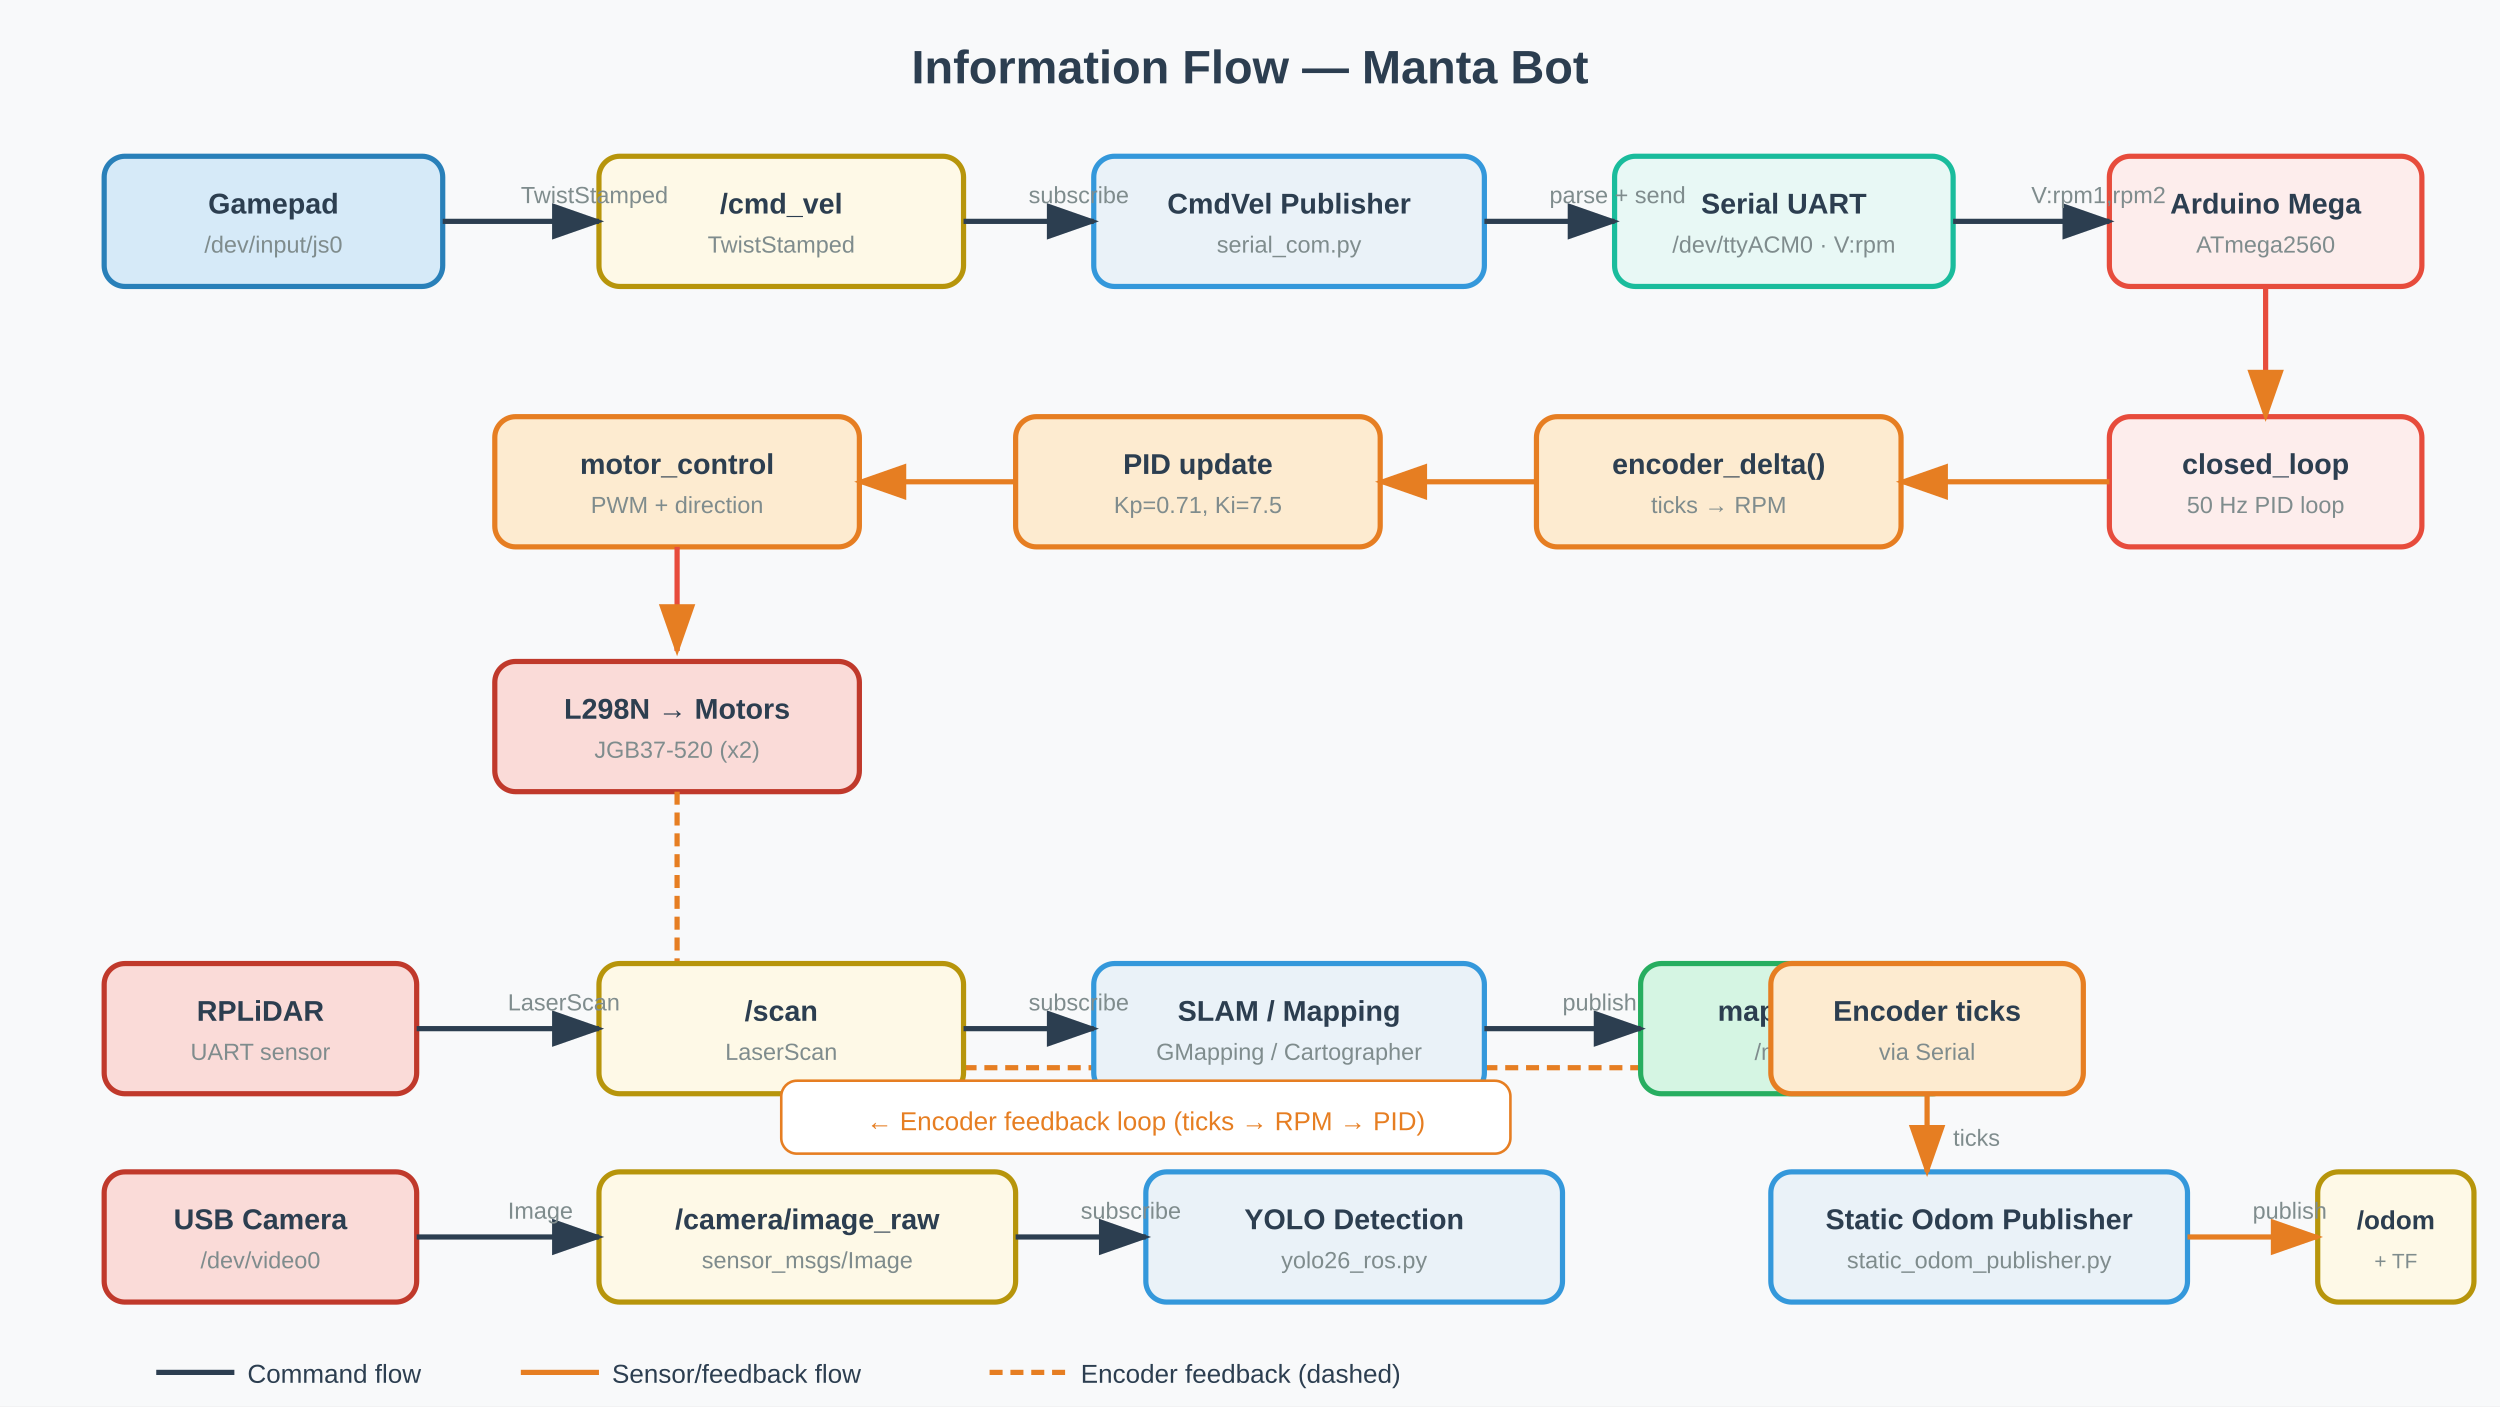
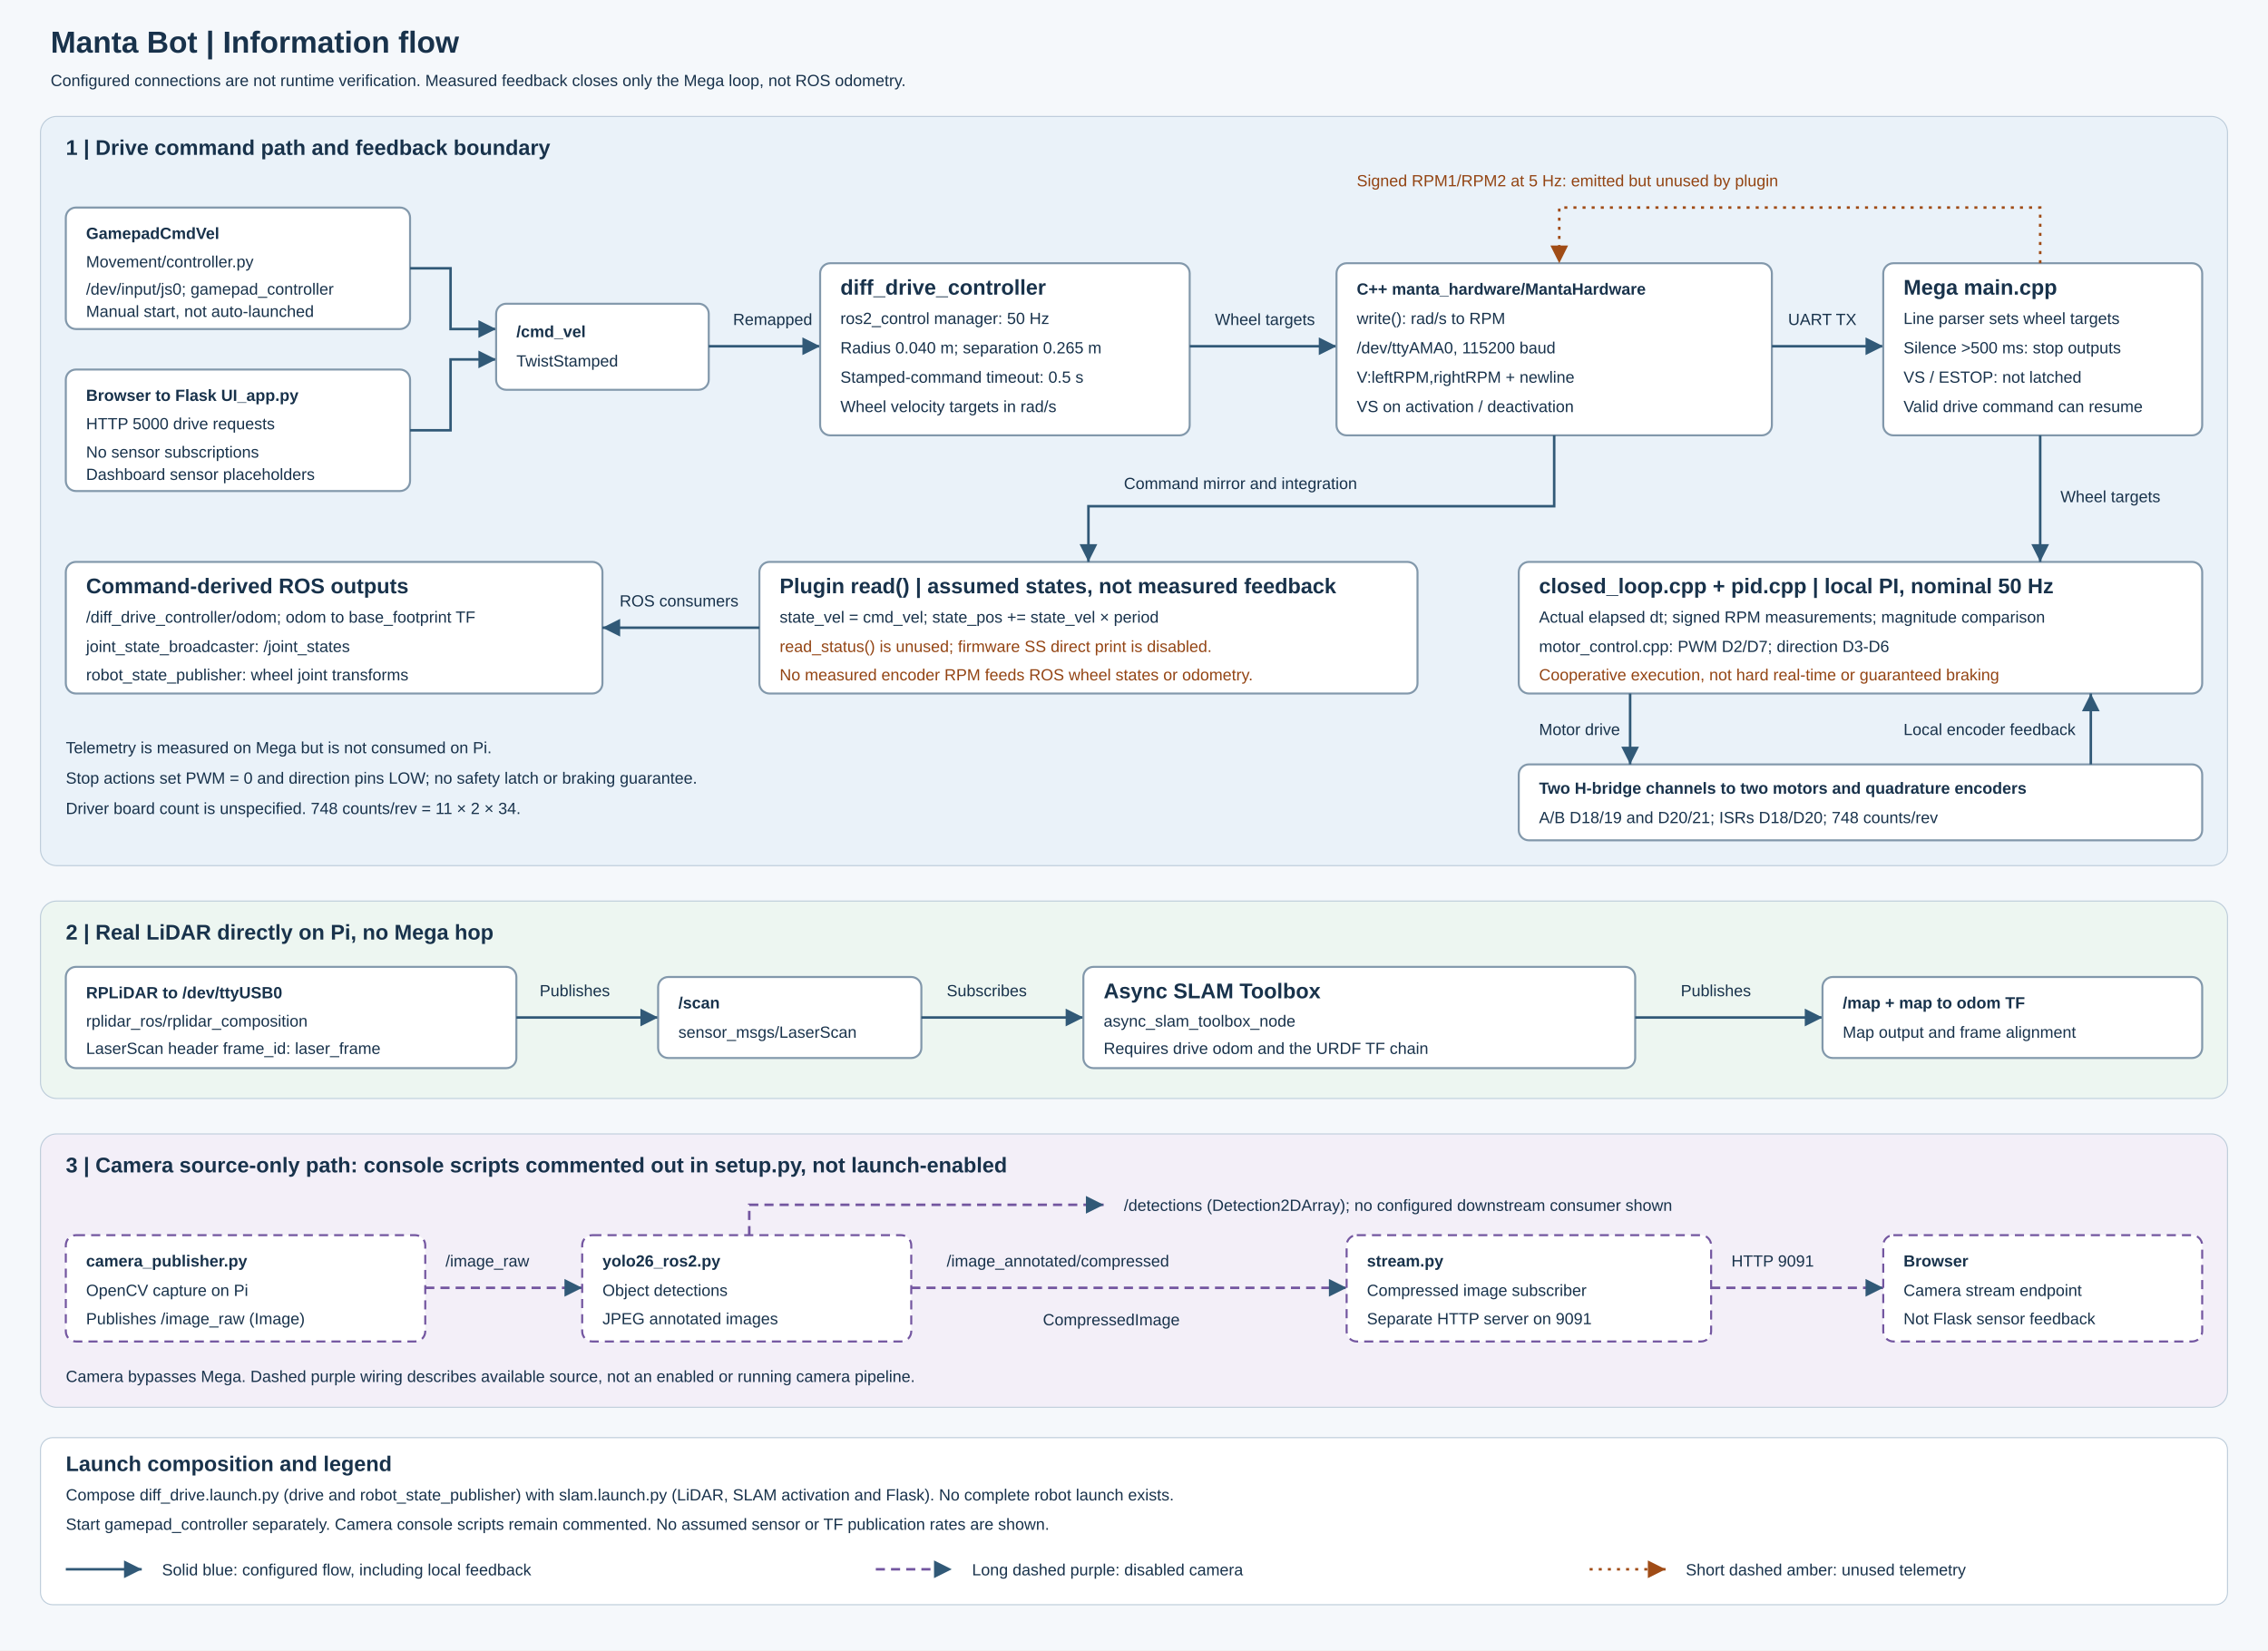
- <svg xmlns="http://www.w3.org/2000/svg" viewBox="0 0 960 540" font-family="'Segoe UI', Arial, sans-serif">
-   <rect width="960" height="540" fill="#f8f9fa" />
-   <text x="480" y="32" text-anchor="middle" font-size="18" font-weight="bold" fill="#2c3e50">Information Flow — Manta Bot</text>
+ <svg xmlns="http://www.w3.org/2000/svg" viewBox="0 0 2240 1630" font-family="Arial, sans-serif" font-size="16" fill="#18324b" role="img" aria-labelledby="title desc">
  <defs>
-     <marker id="arrow-blue" markerWidth="10" markerHeight="7" refX="9" refY="3.5" orient="auto">
-       <polygon points="0 0, 10 3.5, 0 7" fill="#2c3e50" />
+     <marker id="arrow" viewBox="0 0 10 10" refX="10" refY="5" markerWidth="7" markerHeight="7" orient="auto">
+       <path d="M0 0 L10 5 L0 10 Z" fill="#315977" />
    </marker>
-     <marker id="arrow-green" markerWidth="10" markerHeight="7" refX="9" refY="3.5" orient="auto">
-       <polygon points="0 0, 10 3.5, 0 7" fill="#27ae60" />
+     <marker id="unused-arrow" viewBox="0 0 10 10" refX="10" refY="5" markerWidth="7" markerHeight="7" orient="auto">
+       <path d="M0 0 L10 5 L0 10 Z" fill="#a04c16" />
    </marker>
-     <marker id="arrow-orange" markerWidth="10" markerHeight="7" refX="9" refY="3.5" orient="auto">
-       <polygon points="0 0, 10 3.5, 0 7" fill="#e67e22" />
-     </marker>
+     <style>.card{fill:#fff;stroke:#8298ab;stroke-width:2}.edge{fill:none;stroke:#315977;stroke-width:2.5;marker-end:url(#arrow)}.disabled{stroke:#7356a0;stroke-dasharray:9 6}.unused{fill:none;stroke:#a04c16;stroke-width:2.5;stroke-dasharray:3 6;marker-end:url(#unused-arrow)}.heading{font-size:21px;font-weight:bold}.warning{fill:#934413}</style>
  </defs>
-   <rect x="40" y="60" width="130" height="50" rx="8" fill="#d6eaf8" stroke="#2980b9" stroke-width="2" />
-   <text x="105" y="82" text-anchor="middle" font-size="11" font-weight="bold" fill="#2c3e50">Gamepad</text>
-   <text x="105" y="97" text-anchor="middle" font-size="9" fill="#7f8c8d">/dev/input/js0</text>
-   <rect x="230" y="60" width="140" height="50" rx="8" fill="#fef9e7" stroke="#b7950b" stroke-width="2" />
-   <text x="300" y="82" text-anchor="middle" font-size="11" font-weight="bold" fill="#2c3e50">/cmd_vel</text>
-   <text x="300" y="97" text-anchor="middle" font-size="9" fill="#7f8c8d">TwistStamped</text>
-   <rect x="420" y="60" width="150" height="50" rx="8" fill="#eaf2f8" stroke="#3498db" stroke-width="2" />
-   <text x="495" y="82" text-anchor="middle" font-size="11" font-weight="bold" fill="#2c3e50">CmdVel Publisher</text>
-   <text x="495" y="97" text-anchor="middle" font-size="9" fill="#7f8c8d">serial_com.py</text>
-   <rect x="620" y="60" width="130" height="50" rx="8" fill="#e8f8f5" stroke="#1abc9c" stroke-width="2" />
-   <text x="685" y="82" text-anchor="middle" font-size="11" font-weight="bold" fill="#2c3e50">Serial UART</text>
-   <text x="685" y="97" text-anchor="middle" font-size="9" fill="#7f8c8d">/dev/ttyACM0 · V:rpm</text>
-   <rect x="810" y="60" width="120" height="50" rx="8" fill="#fdedec" stroke="#e74c3c" stroke-width="2" />
-   <text x="870" y="82" text-anchor="middle" font-size="11" font-weight="bold" fill="#2c3e50">Arduino Mega</text>
-   <text x="870" y="97" text-anchor="middle" font-size="9" fill="#7f8c8d">ATmega2560</text>
-   <line x1="170" y1="85" x2="230" y2="85" stroke="#2c3e50" stroke-width="2" marker-end="url(#arrow-blue)" />
-   <text x="200" y="78" font-size="9" fill="#7f8c8d">TwistStamped</text>
-   <line x1="370" y1="85" x2="420" y2="85" stroke="#2c3e50" stroke-width="2" marker-end="url(#arrow-blue)" />
-   <text x="395" y="78" font-size="9" fill="#7f8c8d">subscribe</text>
-   <line x1="570" y1="85" x2="620" y2="85" stroke="#2c3e50" stroke-width="2" marker-end="url(#arrow-blue)" />
-   <text x="595" y="78" font-size="9" fill="#7f8c8d">parse + send</text>
-   <line x1="750" y1="85" x2="810" y2="85" stroke="#2c3e50" stroke-width="2" marker-end="url(#arrow-blue)" />
-   <text x="780" y="78" font-size="9" fill="#7f8c8d">V:rpm1,rpm2</text>
-   <rect x="810" y="160" width="120" height="50" rx="8" fill="#fdedec" stroke="#e74c3c" stroke-width="2" />
-   <text x="870" y="182" text-anchor="middle" font-size="11" font-weight="bold" fill="#2c3e50">closed_loop</text>
-   <text x="870" y="197" text-anchor="middle" font-size="9" fill="#7f8c8d">50 Hz PID loop</text>
-   <line x1="870" y1="110" x2="870" y2="160" stroke="#e74c3c" stroke-width="2" marker-end="url(#arrow-orange)" />
-   <rect x="590" y="160" width="140" height="50" rx="8" fill="#fdebd0" stroke="#e67e22" stroke-width="2" />
-   <text x="660" y="182" text-anchor="middle" font-size="11" font-weight="bold" fill="#2c3e50">encoder_delta()</text>
-   <text x="660" y="197" text-anchor="middle" font-size="9" fill="#7f8c8d">ticks → RPM</text>
-   <rect x="390" y="160" width="140" height="50" rx="8" fill="#fdebd0" stroke="#e67e22" stroke-width="2" />
-   <text x="460" y="182" text-anchor="middle" font-size="11" font-weight="bold" fill="#2c3e50">PID update</text>
-   <text x="460" y="197" text-anchor="middle" font-size="9" fill="#7f8c8d">Kp=0.71, Ki=7.5</text>
-   <rect x="190" y="160" width="140" height="50" rx="8" fill="#fdebd0" stroke="#e67e22" stroke-width="2" />
-   <text x="260" y="182" text-anchor="middle" font-size="11" font-weight="bold" fill="#2c3e50">motor_control</text>
-   <text x="260" y="197" text-anchor="middle" font-size="9" fill="#7f8c8d">PWM + direction</text>
-   <line x1="810" y1="185" x2="730" y2="185" stroke="#e67e22" stroke-width="2" marker-end="url(#arrow-orange)" />
-   <line x1="590" y1="185" x2="530" y2="185" stroke="#e67e22" stroke-width="2" marker-end="url(#arrow-orange)" />
-   <line x1="390" y1="185" x2="330" y2="185" stroke="#e67e22" stroke-width="2" marker-end="url(#arrow-orange)" />
-   <line x1="260" y1="210" x2="260" y2="250" stroke="#e74c3c" stroke-width="2" marker-end="url(#arrow-orange)" />
-   <rect x="190" y="254" width="140" height="50" rx="8" fill="#fadbd8" stroke="#c0392b" stroke-width="2" />
-   <text x="260" y="276" text-anchor="middle" font-size="11" font-weight="bold" fill="#2c3e50">L298N → Motors</text>
-   <text x="260" y="291" text-anchor="middle" font-size="9" fill="#7f8c8d">JGB37-520 (x2)</text>
-   <path d="M 260 304 L 260 410 L 660 410" stroke="#e67e22" stroke-width="2" fill="none" marker-end="url(#arrow-orange)" stroke-dasharray="5,3" />
-   <rect x="40" y="370" width="120" height="50" rx="8" fill="#fadbd8" stroke="#c0392b" stroke-width="2" />
-   <text x="100" y="392" text-anchor="middle" font-size="11" font-weight="bold" fill="#2c3e50">RPLiDAR</text>
-   <text x="100" y="407" text-anchor="middle" font-size="9" fill="#7f8c8d">UART sensor</text>
-   <rect x="230" y="370" width="140" height="50" rx="8" fill="#fef9e7" stroke="#b7950b" stroke-width="2" />
-   <text x="300" y="392" text-anchor="middle" font-size="11" font-weight="bold" fill="#2c3e50">/scan</text>
-   <text x="300" y="407" text-anchor="middle" font-size="9" fill="#7f8c8d">LaserScan</text>
-   <rect x="420" y="370" width="150" height="50" rx="8" fill="#eaf2f8" stroke="#3498db" stroke-width="2" />
-   <text x="495" y="392" text-anchor="middle" font-size="11" font-weight="bold" fill="#2c3e50">SLAM / Mapping</text>
-   <text x="495" y="407" text-anchor="middle" font-size="9" fill="#7f8c8d">GMapping / Cartographer</text>
-   <rect x="630" y="370" width="120" height="50" rx="8" fill="#d5f5e3" stroke="#27ae60" stroke-width="2" />
-   <text x="690" y="392" text-anchor="middle" font-size="11" font-weight="bold" fill="#2c3e50">map + pose</text>
-   <text x="690" y="407" text-anchor="middle" font-size="9" fill="#7f8c8d">/map, /tf</text>
-   <line x1="160" y1="395" x2="230" y2="395" stroke="#2c3e50" stroke-width="2" marker-end="url(#arrow-blue)" />
-   <text x="195" y="388" font-size="9" fill="#7f8c8d">LaserScan</text>
-   <line x1="370" y1="395" x2="420" y2="395" stroke="#2c3e50" stroke-width="2" marker-end="url(#arrow-blue)" />
-   <text x="395" y="388" font-size="9" fill="#7f8c8d">subscribe</text>
-   <line x1="570" y1="395" x2="630" y2="395" stroke="#2c3e50" stroke-width="2" marker-end="url(#arrow-blue)" />
-   <text x="600" y="388" font-size="9" fill="#7f8c8d">publish</text>
-   <rect x="40" y="450" width="120" height="50" rx="8" fill="#fadbd8" stroke="#c0392b" stroke-width="2" />
-   <text x="100" y="472" text-anchor="middle" font-size="11" font-weight="bold" fill="#2c3e50">USB Camera</text>
-   <text x="100" y="487" text-anchor="middle" font-size="9" fill="#7f8c8d">/dev/video0</text>
-   <rect x="230" y="450" width="160" height="50" rx="8" fill="#fef9e7" stroke="#b7950b" stroke-width="2" />
-   <text x="310" y="472" text-anchor="middle" font-size="11" font-weight="bold" fill="#2c3e50">/camera/image_raw</text>
-   <text x="310" y="487" text-anchor="middle" font-size="9" fill="#7f8c8d">sensor_msgs/Image</text>
-   <rect x="440" y="450" width="160" height="50" rx="8" fill="#eaf2f8" stroke="#3498db" stroke-width="2" />
-   <text x="520" y="472" text-anchor="middle" font-size="11" font-weight="bold" fill="#2c3e50">YOLO Detection</text>
-   <text x="520" y="487" text-anchor="middle" font-size="9" fill="#7f8c8d">yolo26_ros.py</text>
-   <line x1="160" y1="475" x2="230" y2="475" stroke="#2c3e50" stroke-width="2" marker-end="url(#arrow-blue)" />
-   <text x="195" y="468" font-size="9" fill="#7f8c8d">Image</text>
-   <line x1="390" y1="475" x2="440" y2="475" stroke="#2c3e50" stroke-width="2" marker-end="url(#arrow-blue)" />
-   <text x="415" y="468" font-size="9" fill="#7f8c8d">subscribe</text>
-   <rect x="680" y="370" width="120" height="50" rx="8" fill="#fdebd0" stroke="#e67e22" stroke-width="2" />
-   <text x="740" y="392" text-anchor="middle" font-size="11" font-weight="bold" fill="#2c3e50">Encoder ticks</text>
-   <text x="740" y="407" text-anchor="middle" font-size="9" fill="#7f8c8d">via Serial</text>
-   <rect x="680" y="450" width="160" height="50" rx="8" fill="#eaf2f8" stroke="#3498db" stroke-width="2" />
-   <text x="760" y="472" text-anchor="middle" font-size="11" font-weight="bold" fill="#2c3e50">Static Odom Publisher</text>
-   <text x="760" y="487" text-anchor="middle" font-size="9" fill="#7f8c8d">static_odom_publisher.py</text>
-   <rect x="890" y="450" width="60" height="50" rx="8" fill="#fef9e7" stroke="#b7950b" stroke-width="2" />
-   <text x="920" y="472" text-anchor="middle" font-size="10" font-weight="bold" fill="#2c3e50">/odom</text>
-   <text x="920" y="487" text-anchor="middle" font-size="8" fill="#7f8c8d">+ TF</text>
-   <line x1="740" y1="420" x2="740" y2="450" stroke="#e67e22" stroke-width="2" marker-end="url(#arrow-orange)" />
-   <text x="750" y="440" font-size="9" fill="#7f8c8d">ticks</text>
-   <line x1="840" y1="475" x2="890" y2="475" stroke="#e67e22" stroke-width="2" marker-end="url(#arrow-orange)" />
-   <text x="865" y="468" font-size="9" fill="#7f8c8d">publish</text>
-   <rect x="300" y="415" width="280" height="28" rx="6" fill="#ffffff" stroke="#e67e22" stroke-width="1" />
-   <text x="440" y="434" text-anchor="middle" font-size="10" fill="#e67e22">← Encoder feedback loop (ticks → RPM → PID)</text>
-   <rect x="40" y="518" width="880" height="18" rx="4" fill="#f8f9fa" />
-   <line x1="60" y1="527" x2="90" y2="527" stroke="#2c3e50" stroke-width="2" />
-   <text x="95" y="531" font-size="10" fill="#2c3e50">Command flow</text>
-   <line x1="200" y1="527" x2="230" y2="527" stroke="#e67e22" stroke-width="2" />
-   <text x="235" y="531" font-size="10" fill="#2c3e50">Sensor/feedback flow</text>
-   <line x1="380" y1="527" x2="410" y2="527" stroke="#e67e22" stroke-width="2" stroke-dasharray="5,3" />
-   <text x="415" y="531" font-size="10" fill="#2c3e50">Encoder feedback (dashed)</text>
+   <rect width="2240" height="1630" fill="#f5f8fb" />
+   <text x="50" y="52" font-size="30" font-weight="bold">Manta Bot | Information flow</text>
+   <text x="50" y="85">Configured connections are not runtime verification. Measured feedback closes only the Mega loop, not ROS odometry.</text>
+   <rect x="40" y="115" width="2160" height="740" rx="16" fill="#eaf2f9" stroke="#bbcbd9" />
+   <text x="65" y="153" class="heading">1 | Drive command path and feedback boundary</text>
+   <rect x="65" y="205" width="340" height="120" rx="10" class="card" />
+   <text x="85" y="236" font-weight="bold">GamepadCmdVel</text>
+   <text x="85" y="264">Movement/controller.py</text>
+   <text x="85" y="291">/dev/input/js0; gamepad_controller</text>
+   <text x="85" y="313">Manual start, not auto-launched</text>
+   <rect x="65" y="365" width="340" height="120" rx="10" class="card" />
+   <text x="85" y="396" font-weight="bold">Browser to Flask UI_app.py</text>
+   <text x="85" y="424">HTTP 5000 drive requests</text>
+   <text x="85" y="452">No sensor subscriptions</text>
+   <text x="85" y="474">Dashboard sensor placeholders</text>
+   <path d="M405 265 H445 V325 H490" class="edge" />
+   <path d="M405 425 H445 V355 H490" class="edge" />
+   <rect x="490" y="300" width="210" height="85" rx="10" class="card" />
+   <text x="510" y="333" font-weight="bold">/cmd_vel</text>
+   <text x="510" y="362">TwistStamped</text>
+   <path d="M700 342 H810" class="edge" />
+   <text x="724" y="321">Remapped</text>
+   <rect x="810" y="260" width="365" height="170" rx="10" class="card" />
+   <text x="830" y="291" class="heading">diff_drive_controller</text>
+   <text x="830" y="320">ros2_control manager: 50 Hz</text>
+   <text x="830" y="349">Radius 0.040 m; separation 0.265 m</text>
+   <text x="830" y="378">Stamped-command timeout: 0.5 s</text>
+   <text x="830" y="407">Wheel velocity targets in rad/s</text>
+   <path d="M1175 342 H1320" class="edge" />
+   <text x="1200" y="321">Wheel targets</text>
+   <rect x="1320" y="260" width="430" height="170" rx="10" class="card" />
+   <text x="1340" y="291" font-weight="bold">C++ manta_hardware/MantaHardware</text>
+   <text x="1340" y="320">write(): rad/s to RPM</text>
+   <text x="1340" y="349">/dev/ttyAMA0, 115200 baud</text>
+   <text x="1340" y="378">V:leftRPM,rightRPM + newline</text>
+   <text x="1340" y="407">VS on activation / deactivation</text>
+   <path d="M1750 342 H1860" class="edge" />
+   <text x="1766" y="321">UART TX</text>
+   <rect x="1860" y="260" width="315" height="170" rx="10" class="card" />
+   <text x="1880" y="291" class="heading">Mega main.cpp</text>
+   <text x="1880" y="320">Line parser sets wheel targets</text>
+   <text x="1880" y="349">Silence &gt;500 ms: stop outputs</text>
+   <text x="1880" y="378">VS / ESTOP: not latched</text>
+   <text x="1880" y="407">Valid drive command can resume</text>
+   <path d="M2015 260 V205 H1540 V260" class="unused" />
+   <text x="1340" y="184" class="warning">Signed RPM1/RPM2 at 5 Hz: emitted but unused by plugin</text>
+   <rect x="65" y="555" width="530" height="130" rx="10" class="card" />
+   <text x="85" y="586" class="heading">Command-derived ROS outputs</text>
+   <text x="85" y="615">/diff_drive_controller/odom; odom to base_footprint TF</text>
+   <text x="85" y="644">joint_state_broadcaster: /joint_states</text>
+   <text x="85" y="672">robot_state_publisher: wheel joint transforms</text>
+   <rect x="750" y="555" width="650" height="130" rx="10" class="card" />
+   <text x="770" y="586" class="heading">Plugin read() | assumed states, not measured feedback</text>
+   <text x="770" y="615">state_vel = cmd_vel; state_pos += state_vel × period</text>
+   <text x="770" y="644" class="warning">read_status() is unused; firmware SS direct print is disabled.</text>
+   <text x="770" y="672" class="warning">No measured encoder RPM feeds ROS wheel states or odometry.</text>
+   <path d="M1535 430 V500 H1075 V555" class="edge" />
+   <text x="1110" y="483">Command mirror and integration</text>
+   <path d="M750 620 H595" class="edge" />
+   <text x="612" y="599">ROS consumers</text>
+   <rect x="1500" y="555" width="675" height="130" rx="10" class="card" />
+   <text x="1520" y="586" class="heading">closed_loop.cpp + pid.cpp | local PI, nominal 50 Hz</text>
+   <text x="1520" y="615">Actual elapsed dt; signed RPM measurements; magnitude comparison</text>
+   <text x="1520" y="644">motor_control.cpp: PWM D2/D7; direction D3-D6</text>
+   <text x="1520" y="672" class="warning">Cooperative execution, not hard real-time or guaranteed braking</text>
+   <path d="M2015 430 V555" class="edge" />
+   <text x="2035" y="496">Wheel targets</text>
+   <rect x="1500" y="755" width="675" height="75" rx="10" class="card" />
+   <text x="1520" y="784" font-weight="bold">Two H-bridge channels to two motors and quadrature encoders</text>
+   <text x="1520" y="813">A/B D18/19 and D20/21; ISRs D18/D20; 748 counts/rev</text>
+   <path d="M1610 685 V755" class="edge" />
+   <text x="1520" y="726">Motor drive</text>
+   <path d="M2065 755 V685" class="edge" />
+   <text x="1880" y="726">Local encoder feedback</text>
+   <text x="65" y="744">Telemetry is measured on Mega but is not consumed on Pi.</text>
+   <text x="65" y="774">Stop actions set PWM = 0 and direction pins LOW; no safety latch or braking guarantee.</text>
+   <text x="65" y="804">Driver board count is unspecified. 748 counts/rev = 11 × 2 × 34.</text>
+   <rect x="40" y="890" width="2160" height="195" rx="16" fill="#edf6f1" stroke="#bbcbd9" />
+   <text x="65" y="928" class="heading">2 | Real LiDAR directly on Pi, no Mega hop</text>
+   <rect x="65" y="955" width="445" height="100" rx="10" class="card" />
+   <text x="85" y="986" font-weight="bold">RPLiDAR to /dev/ttyUSB0</text>
+   <text x="85" y="1014">rplidar_ros/rplidar_composition</text>
+   <text x="85" y="1041">LaserScan header frame_id: laser_frame</text>
+   <path d="M510 1005 H650" class="edge" />
+   <text x="533" y="984">Publishes</text>
+   <rect x="650" y="965" width="260" height="80" rx="10" class="card" />
+   <text x="670" y="996" font-weight="bold">/scan</text>
+   <text x="670" y="1025">sensor_msgs/LaserScan</text>
+   <path d="M910 1005 H1070" class="edge" />
+   <text x="935" y="984">Subscribes</text>
+   <rect x="1070" y="955" width="545" height="100" rx="10" class="card" />
+   <text x="1090" y="986" class="heading">Async SLAM Toolbox</text>
+   <text x="1090" y="1014">async_slam_toolbox_node</text>
+   <text x="1090" y="1041">Requires drive odom and the URDF TF chain</text>
+   <path d="M1615 1005 H1800" class="edge" />
+   <text x="1660" y="984">Publishes</text>
+   <rect x="1800" y="965" width="375" height="80" rx="10" class="card" />
+   <text x="1820" y="996" font-weight="bold">/map + map to odom TF</text>
+   <text x="1820" y="1025">Map output and frame alignment</text>
+   <rect x="40" y="1120" width="2160" height="270" rx="16" fill="#f3eff8" stroke="#bbcbd9" />
+   <text x="65" y="1158" class="heading">3 | Camera source-only path: console scripts commented out in setup.py, not launch-enabled</text>
+   <rect x="65" y="1220" width="355" height="105" rx="10" class="card disabled" />
+   <text x="85" y="1251" font-weight="bold">camera_publisher.py</text>
+   <text x="85" y="1280">OpenCV capture on Pi</text>
+   <text x="85" y="1308">Publishes /image_raw (Image)</text>
+   <path d="M420 1272 H575" class="edge disabled" />
+   <text x="440" y="1251">/image_raw</text>
+   <rect x="575" y="1220" width="325" height="105" rx="10" class="card disabled" />
+   <text x="595" y="1251" font-weight="bold">yolo26_ros2.py</text>
+   <text x="595" y="1280">Object detections</text>
+   <text x="595" y="1308">JPEG annotated images</text>
+   <path d="M740 1220 V1190 H1090" class="edge disabled" />
+   <text x="1110" y="1196">/detections (Detection2DArray); no configured downstream consumer shown</text>
+   <path d="M900 1272 H1330" class="edge disabled" />
+   <text x="935" y="1251">/image_annotated/compressed</text>
+   <text x="1030" y="1309">CompressedImage</text>
+   <rect x="1330" y="1220" width="360" height="105" rx="10" class="card disabled" />
+   <text x="1350" y="1251" font-weight="bold">stream.py</text>
+   <text x="1350" y="1280">Compressed image subscriber</text>
+   <text x="1350" y="1308">Separate HTTP server on 9091</text>
+   <path d="M1690 1272 H1860" class="edge disabled" />
+   <text x="1710" y="1251">HTTP 9091</text>
+   <rect x="1860" y="1220" width="315" height="105" rx="10" class="card disabled" />
+   <text x="1880" y="1251" font-weight="bold">Browser</text>
+   <text x="1880" y="1280">Camera stream endpoint</text>
+   <text x="1880" y="1308">Not Flask sensor feedback</text>
+   <text x="65" y="1365">Camera bypasses Mega. Dashed purple wiring describes available source, not an enabled or running camera pipeline.</text>
+   <rect x="40" y="1420" width="2160" height="165" rx="12" fill="#fff" stroke="#bbcbd9" />
+   <text x="65" y="1453" class="heading">Launch composition and legend</text>
+   <text x="65" y="1482">Compose diff_drive.launch.py (drive and robot_state_publisher) with slam.launch.py (LiDAR, SLAM activation and Flask). No complete robot launch exists.</text>
+   <text x="65" y="1511">Start gamepad_controller separately. Camera console scripts remain commented. No assumed sensor or TF publication rates are shown.</text>
+   <path d="M65 1550 H140" class="edge" />
+   <text x="160" y="1556">Solid blue: configured flow, including local feedback</text>
+   <path d="M865 1550 H940" class="edge disabled" />
+   <text x="960" y="1556">Long dashed purple: disabled camera</text>
+   <path d="M1570 1550 H1645" class="unused" />
+   <text x="1665" y="1556">Short dashed amber: unused telemetry</text>
</svg>
